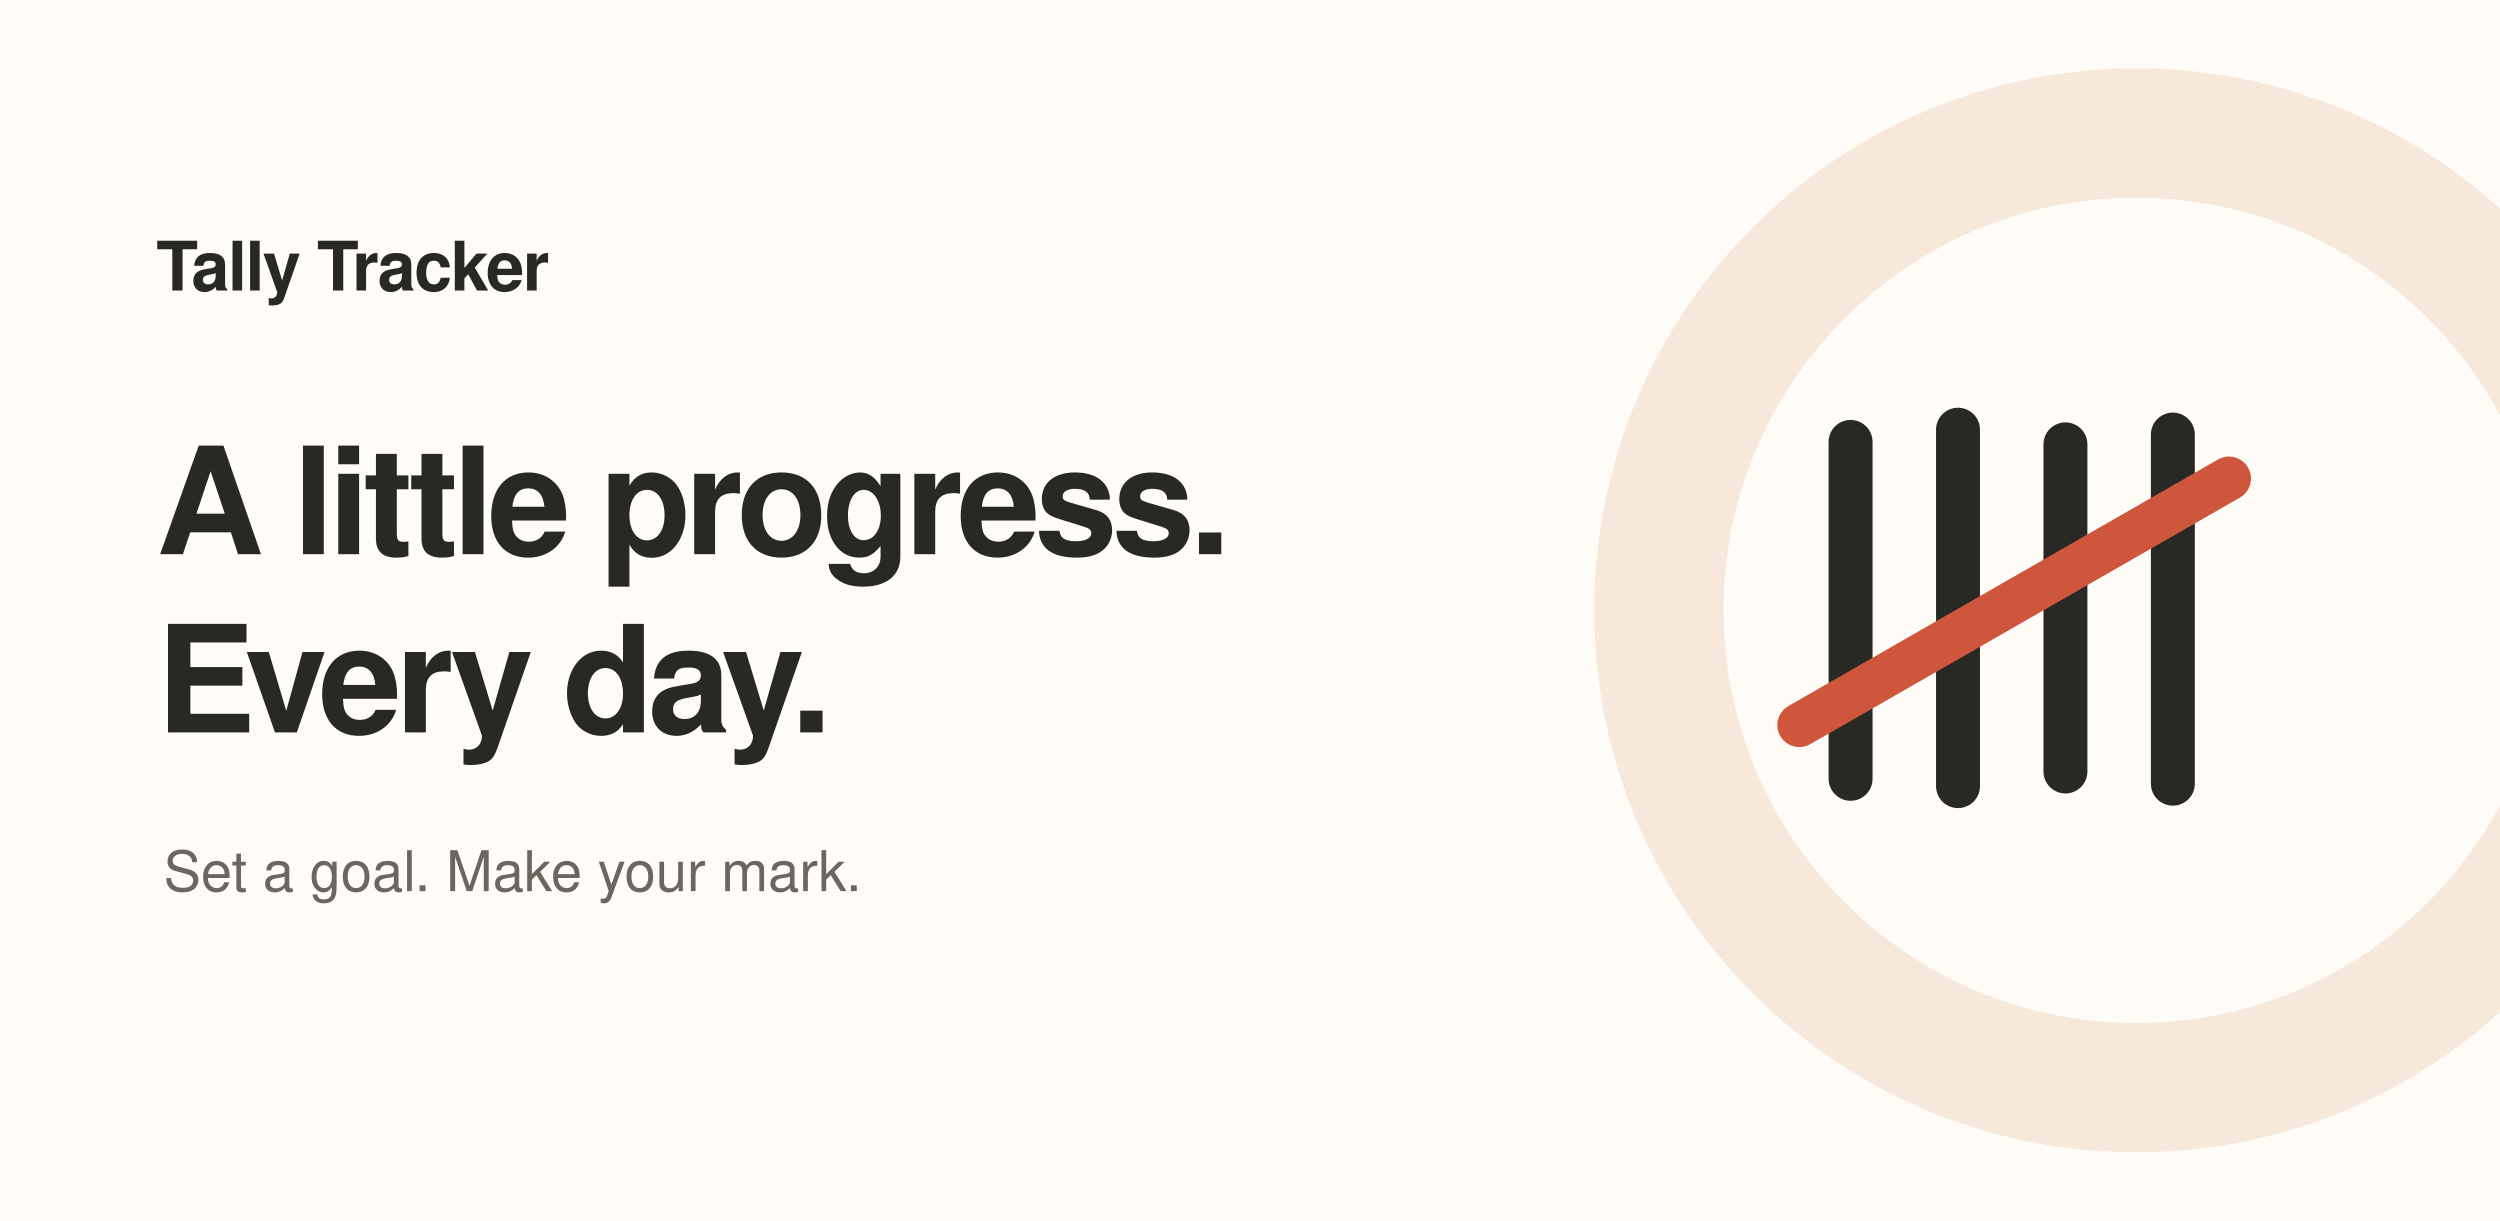
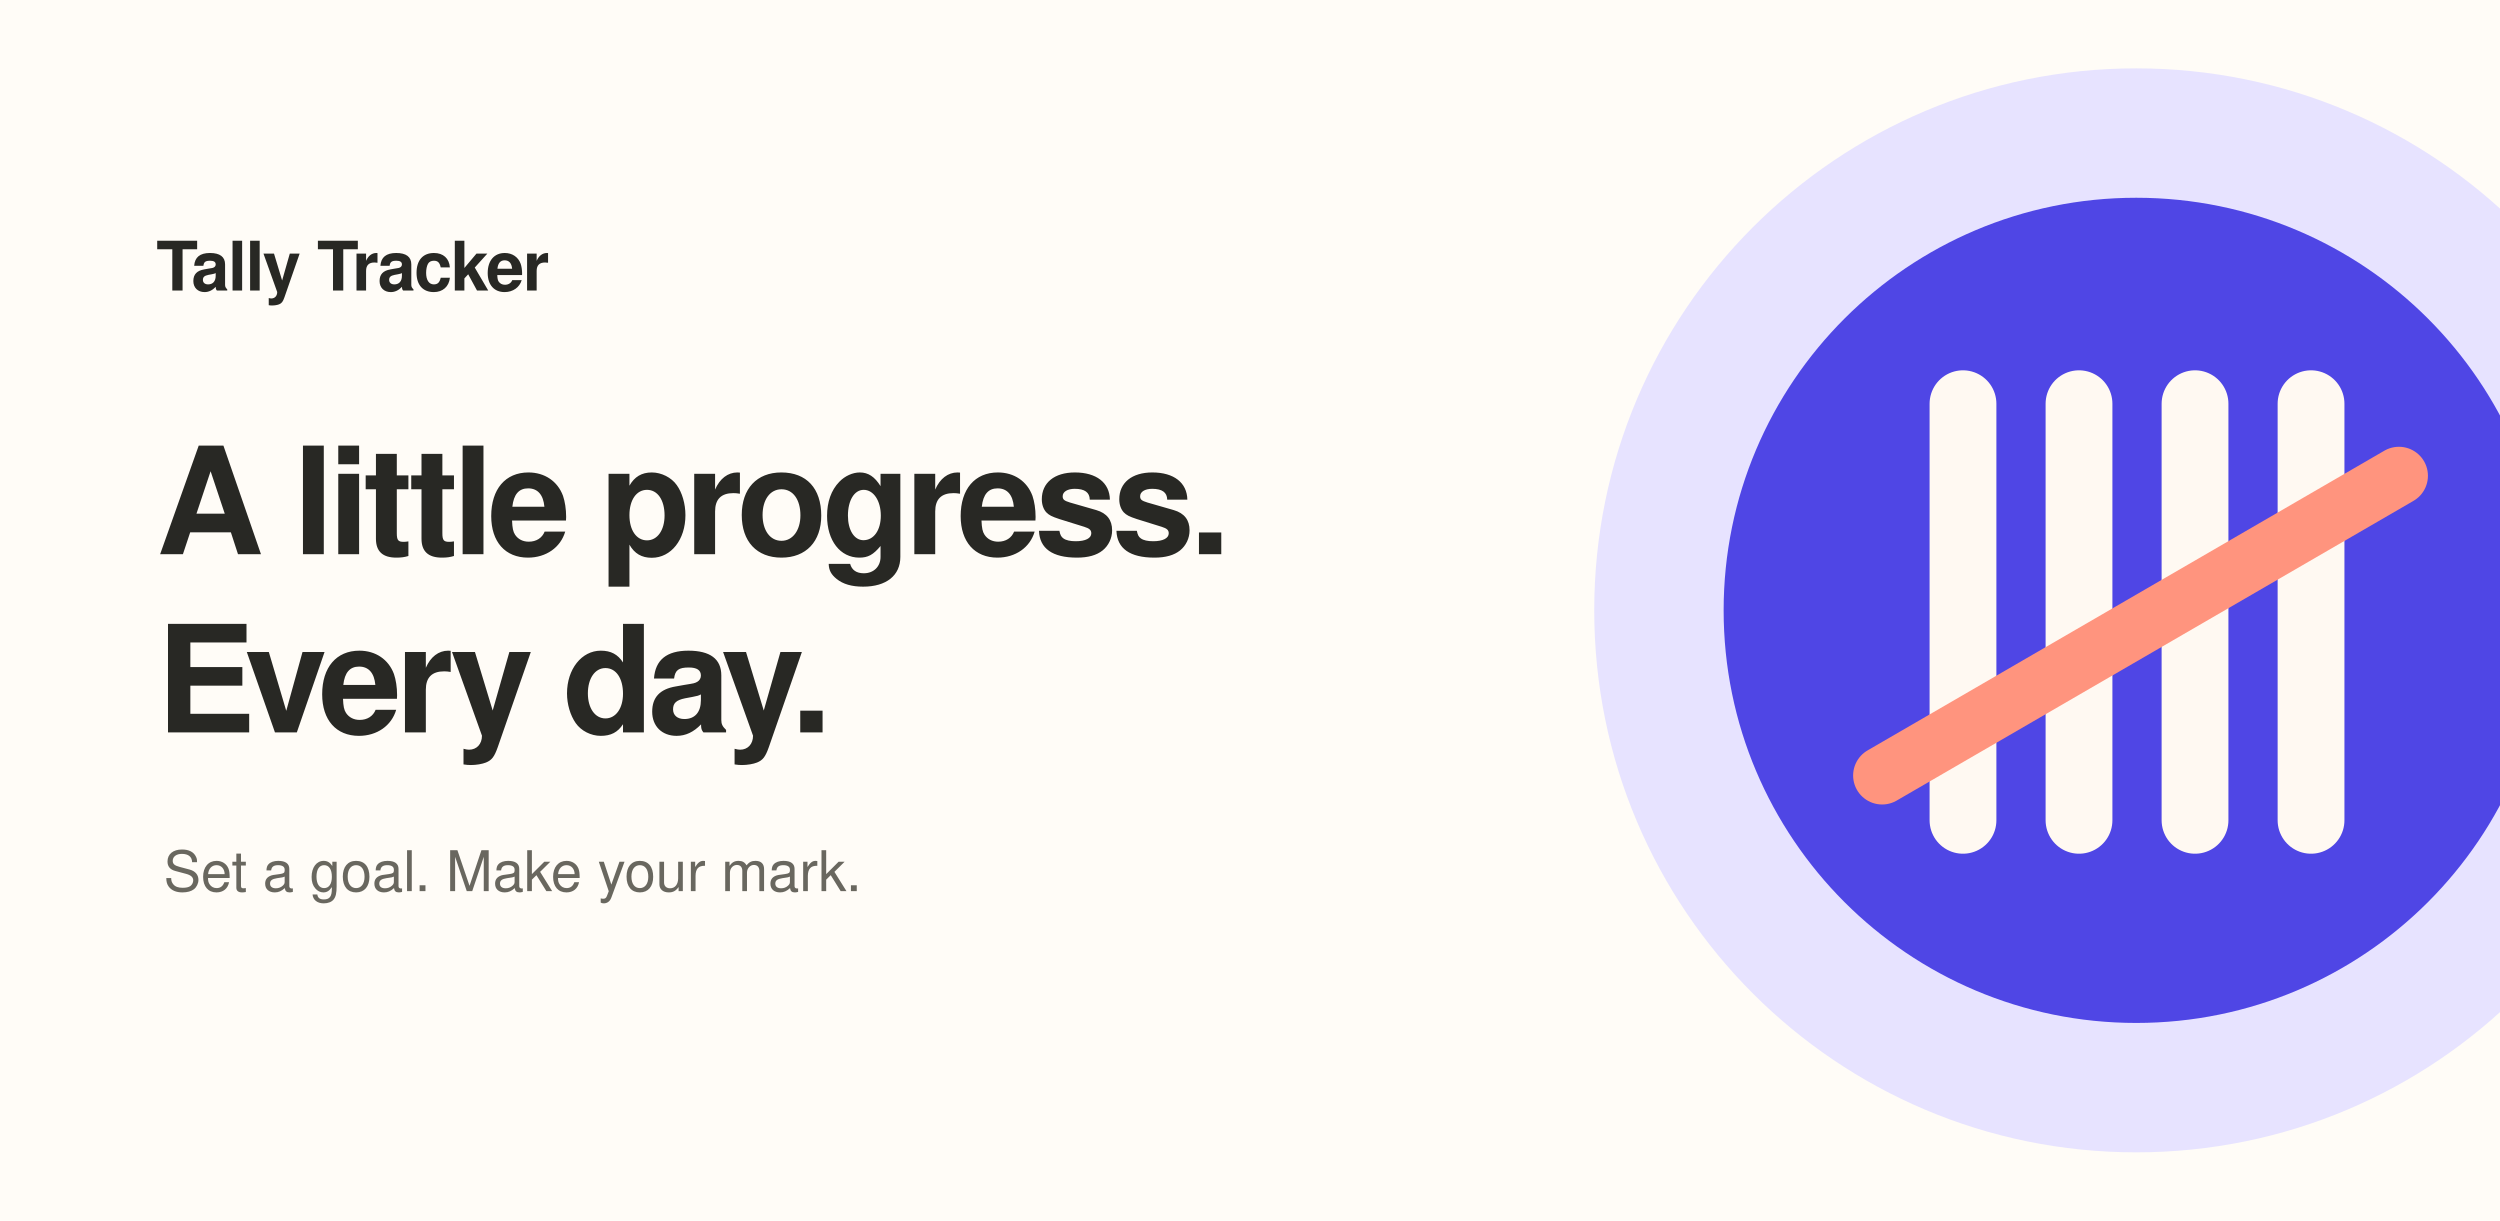
<svg xmlns="http://www.w3.org/2000/svg" width="1024" height="500" viewBox="0 0 1024 500">
  <rect width="1024" height="500" fill="#fffcf7" />
-   <circle cx="875" cy="250" r="222" fill="#f6e9dc" />
-   <circle cx="875" cy="250" r="169" fill="#fffcf7" />
-   <g fill="none" stroke="#282824" stroke-width="18" stroke-linecap="round">
-     <path d="M758 181v138 M802 176v146 M846 182v134 M890 178v143" />
-     <path d="M737 297l176-101" stroke="#ce563c" />
+   <circle cx="875" cy="250" r="222" fill="#e7e3ff" />
+   <circle cx="875" cy="250" r="169" fill="#4F46E5" />
+   <g transform="translate(691 66) scale(.36)">
+     <g fill="none" stroke="#FFF9F2" stroke-width="76" stroke-linecap="round">
+       <path d="M314 276V750M446 276V750M578 276V750M710 276V750" />
+       <path d="M222 699L810 358" stroke="#FF947E" stroke-width="66" />
+     </g>
  </g>
  <g font-family="Helvetica Neue, Helvetica, Arial, sans-serif" fill="#282824">
    <text x="64" y="119" font-size="28" font-weight="700" letter-spacing="-0.6">Tally Tracker</text>
    <text x="64" y="227" font-size="61" font-weight="700" letter-spacing="-2.5">A little progress.</text>
    <text x="64" y="300" font-size="61" font-weight="700" letter-spacing="-2.5">Every day.</text>
    <text x="67" y="365" font-size="23" fill="#69675f">Set a goal. Make your mark.</text>
  </g>
</svg>
